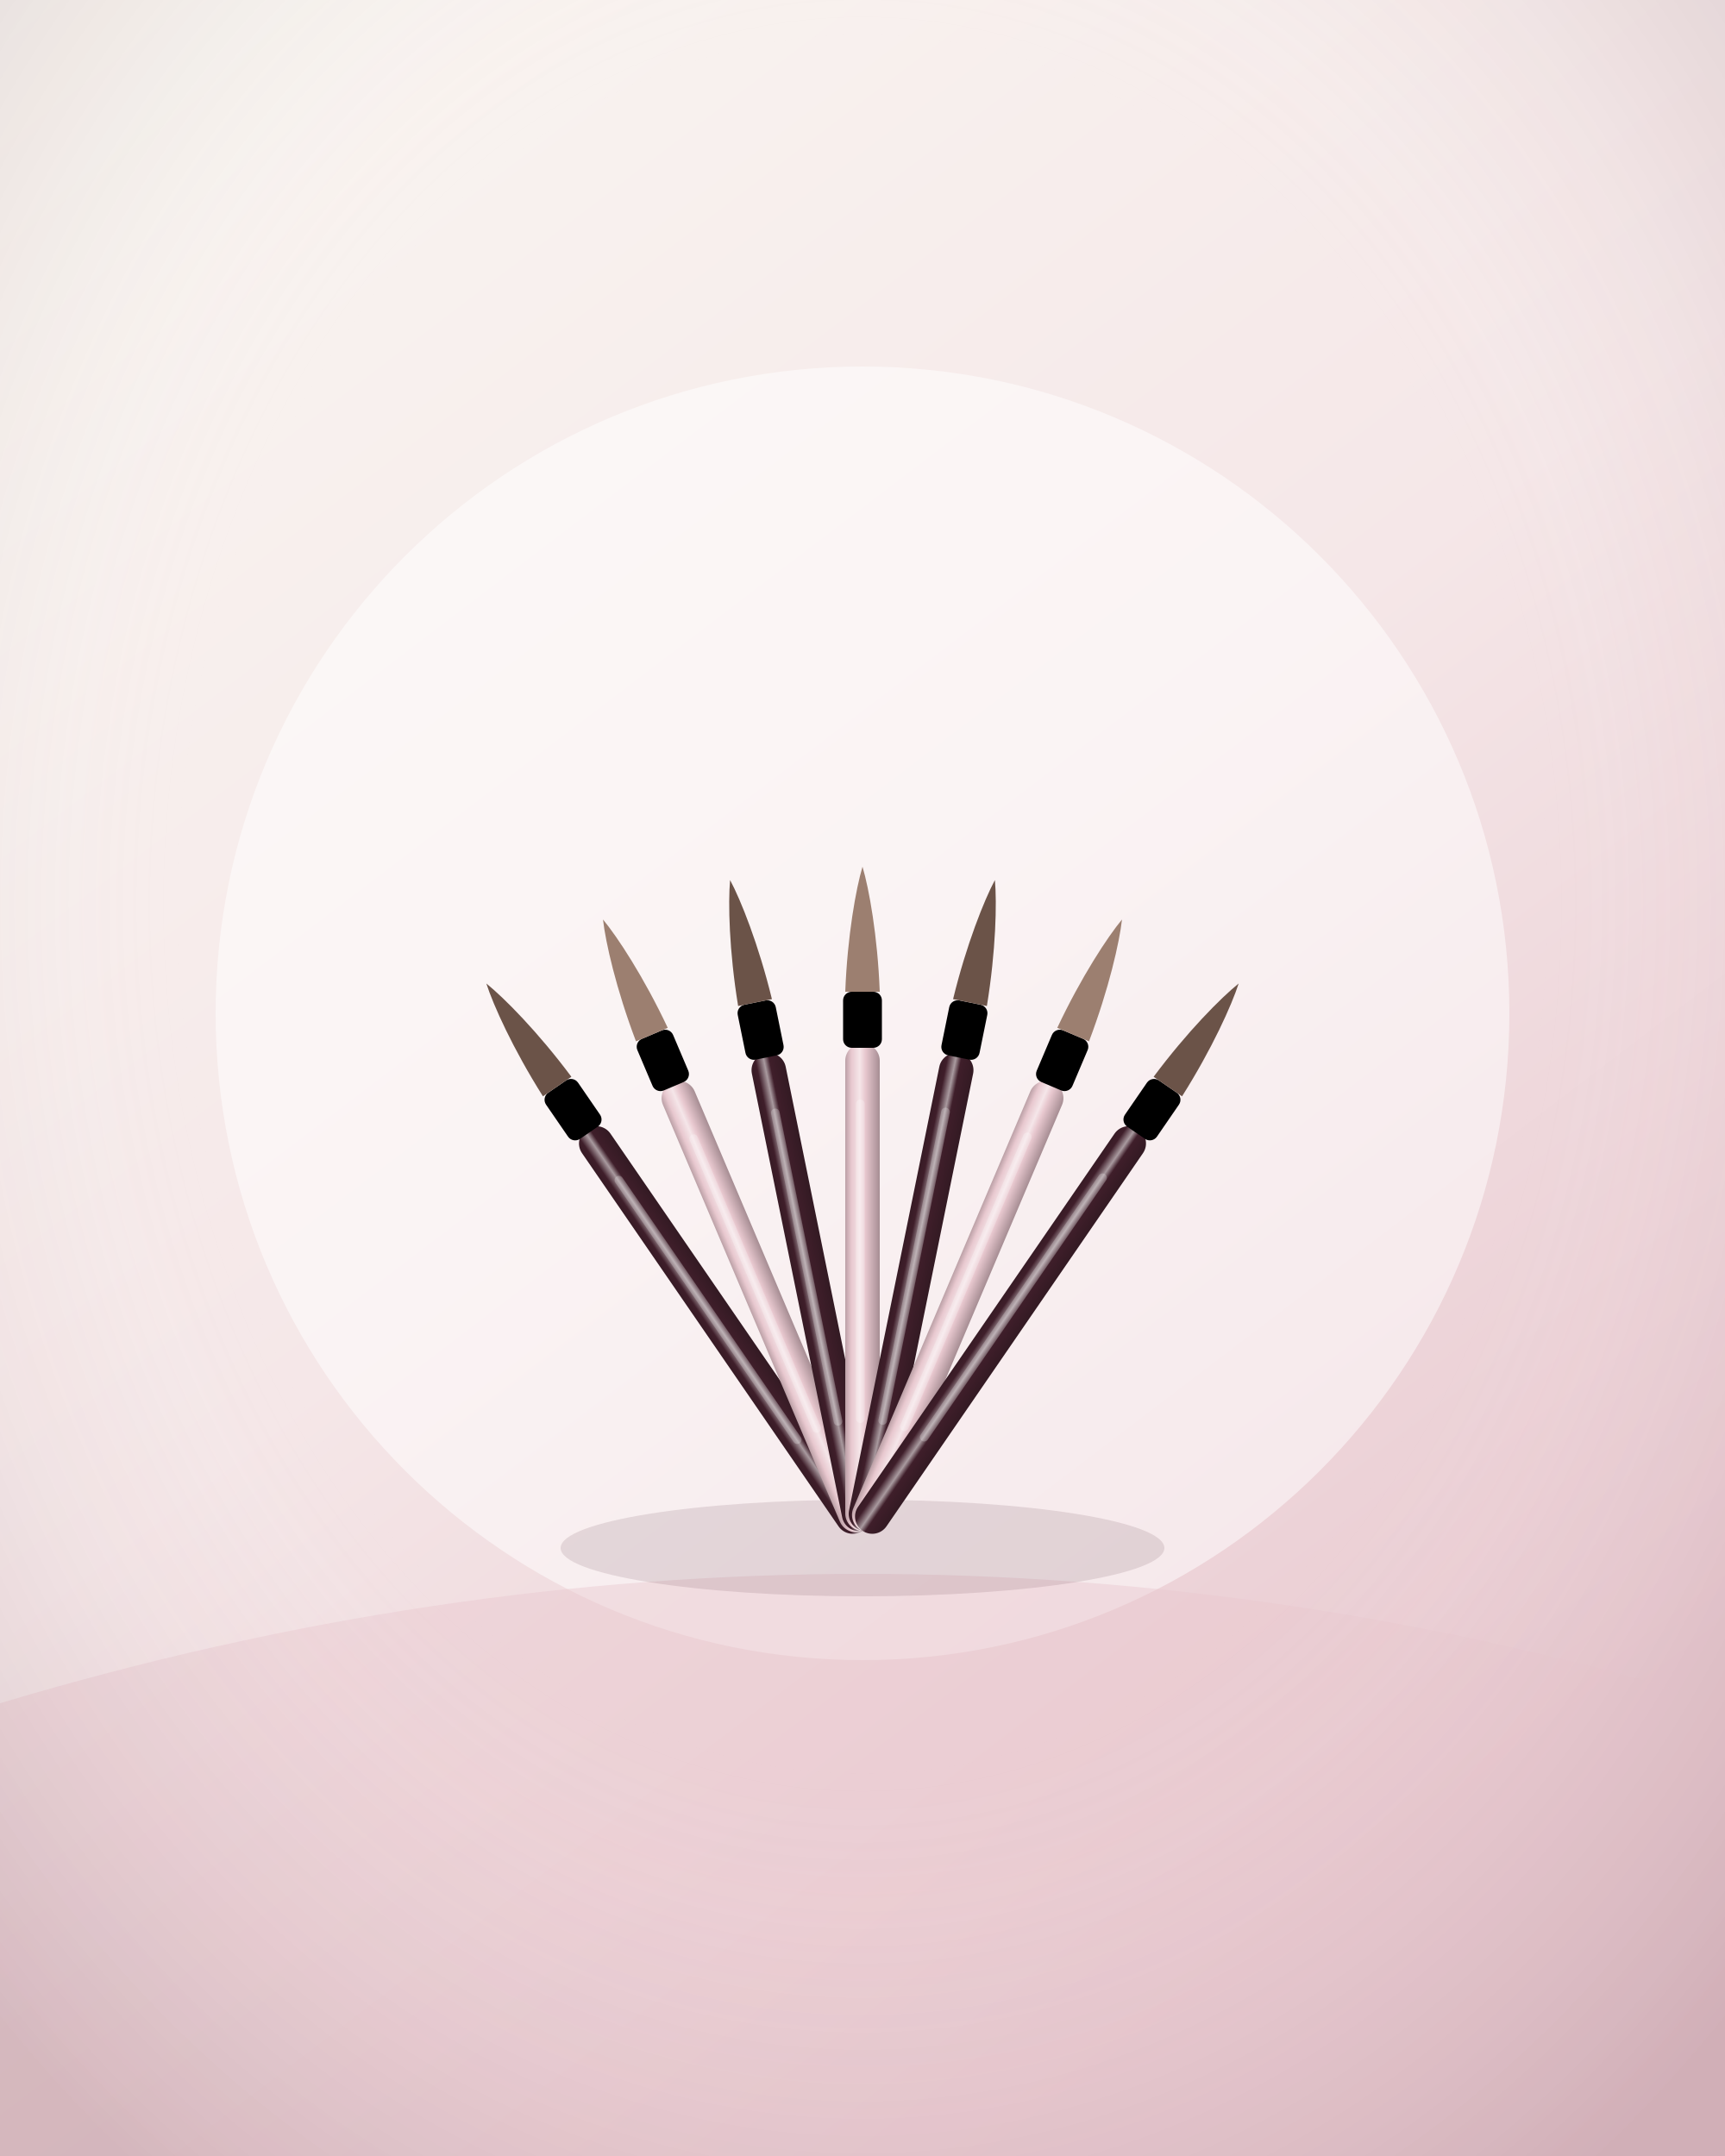
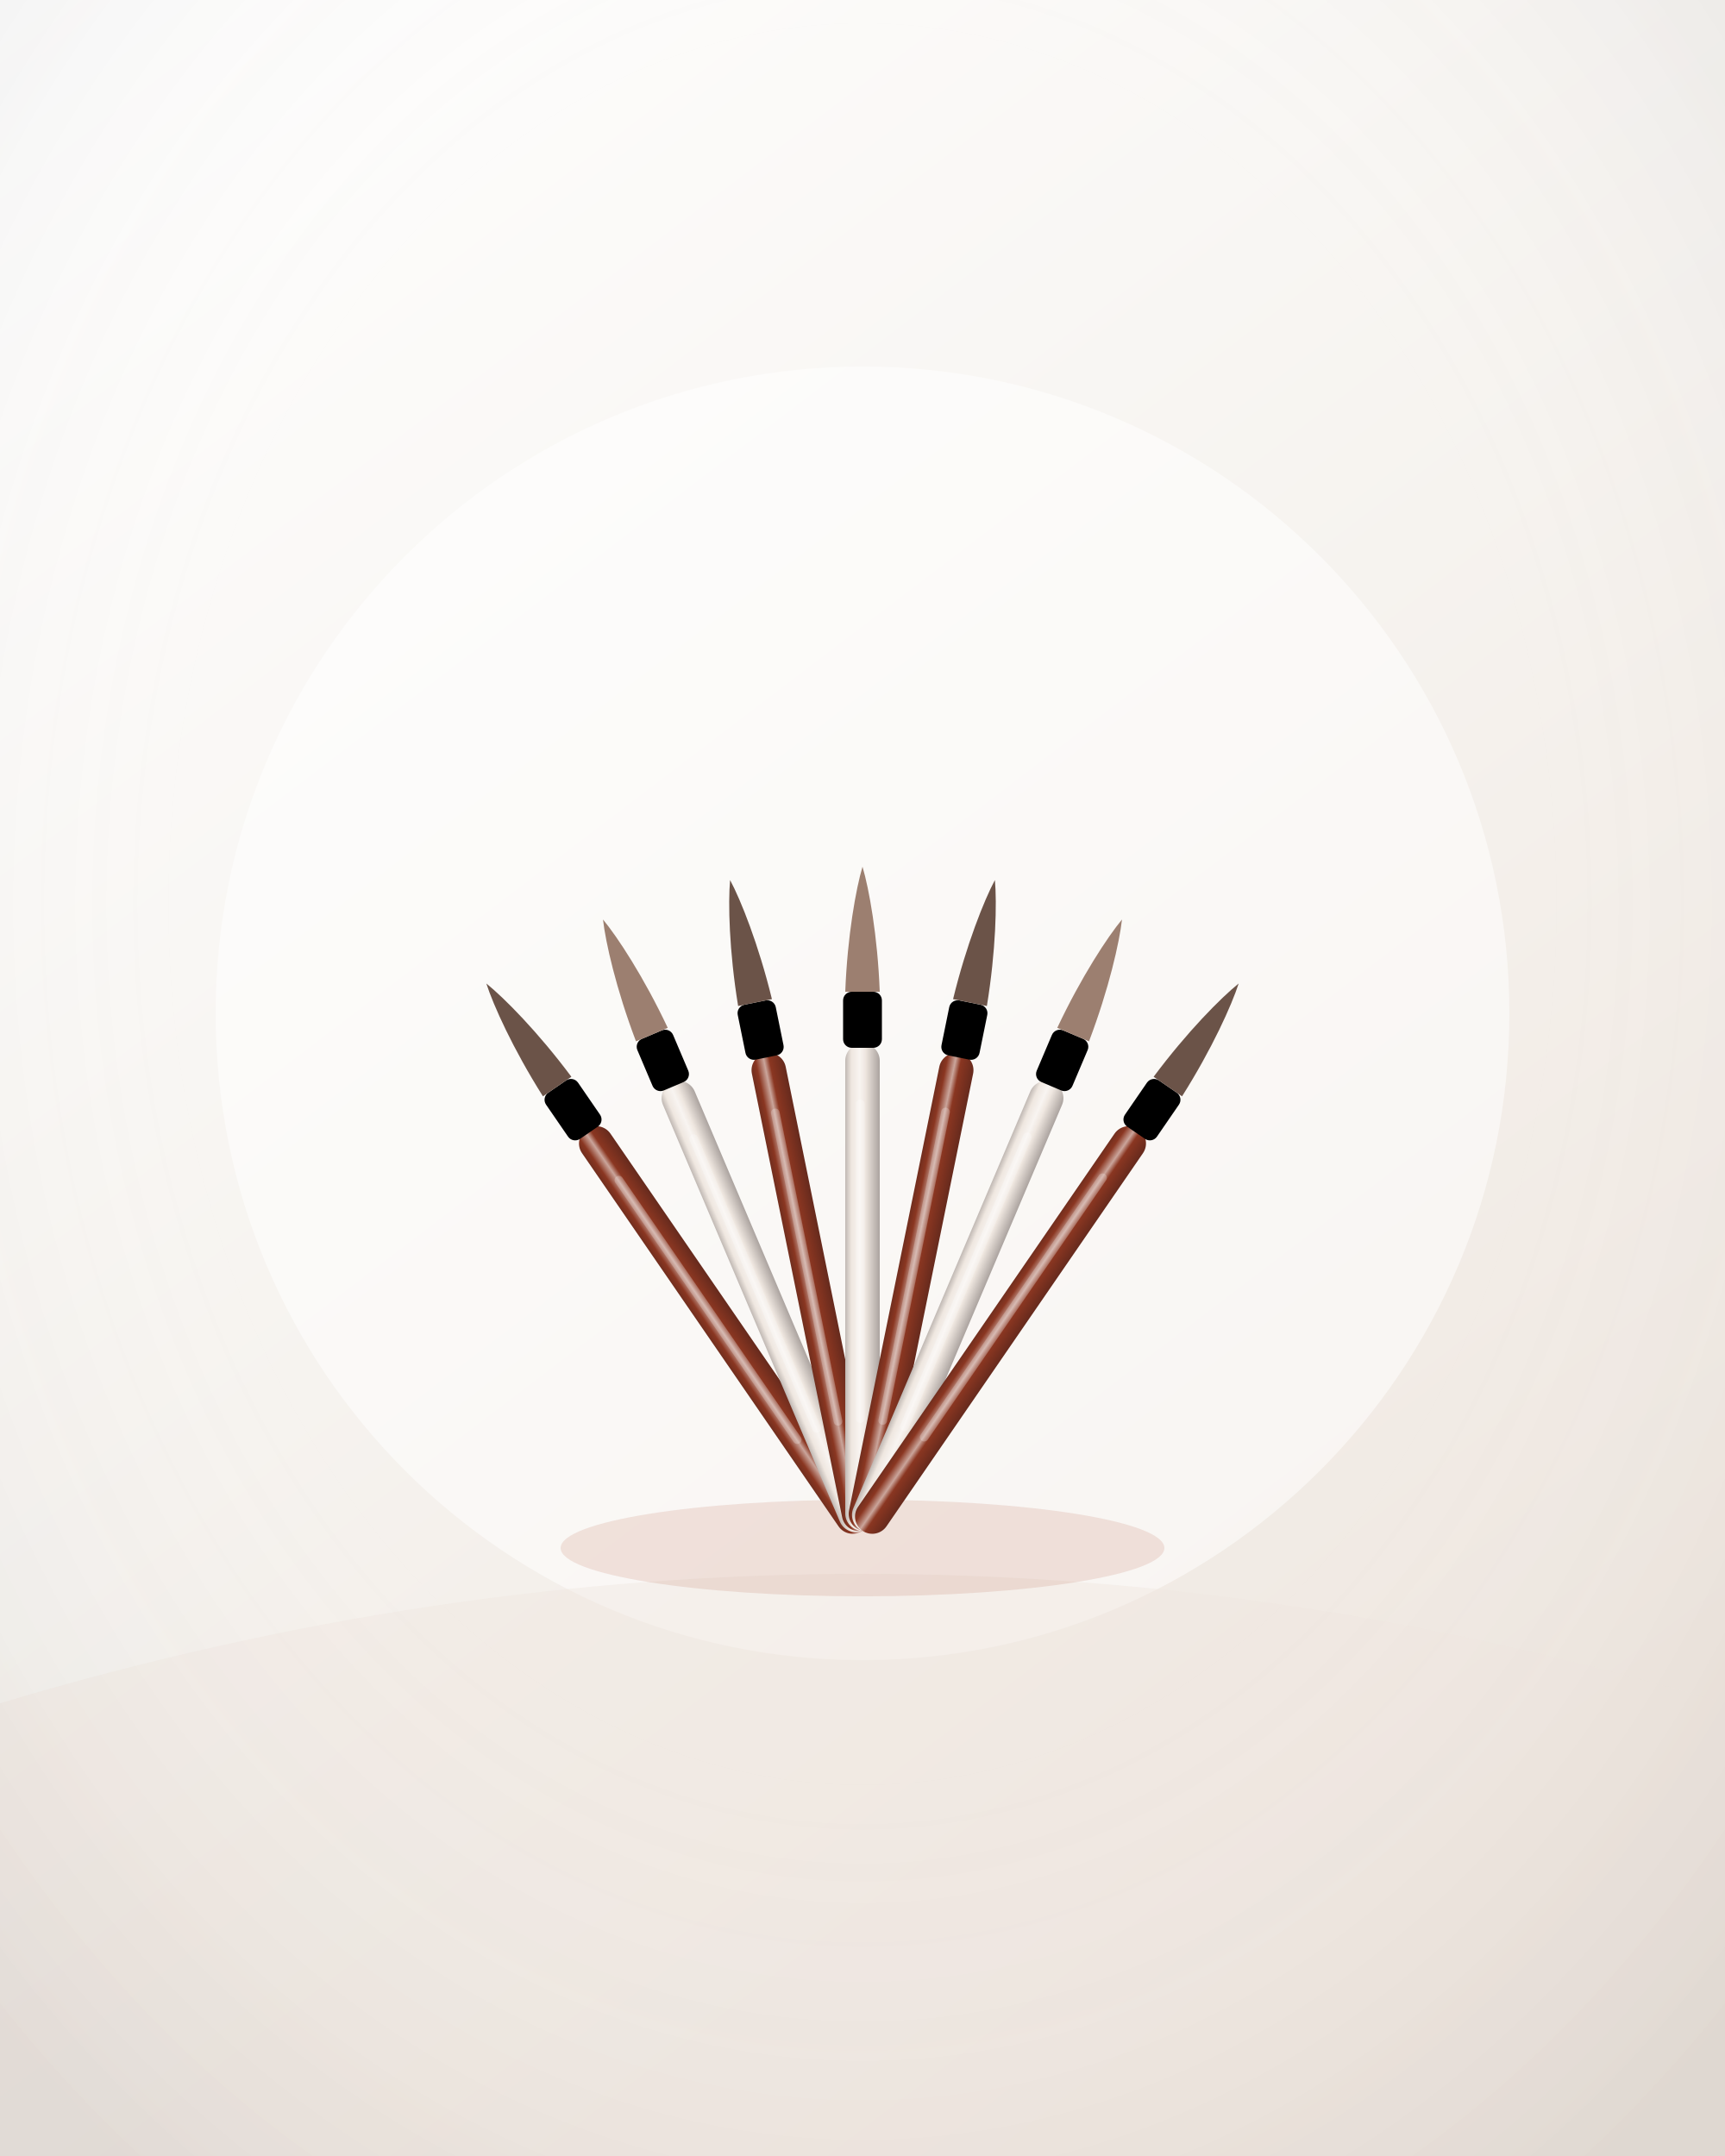
<svg xmlns="http://www.w3.org/2000/svg" viewBox="0 0 800 1000" width="800" height="1000" role="img">
  <defs>
    <linearGradient id="bg39" x1="0" y1="0" x2=".6" y2="1">
-       <stop offset="0" stop-color="#FAF7F2" />
-       <stop offset=".55" stop-color="#F5E7E8" />
-       <stop offset="1" stop-color="#E8C8CF" />
+       <stop offset="0" stop-color="#FFFFFF" />
+       <stop offset=".55" stop-color="#F6F3EF" />
+       <stop offset="1" stop-color="#EFE7E0" />
    </linearGradient>
    <radialGradient id="v40" cx=".5" cy=".42" r=".72">
      <stop offset=".55" stop-color="#fff" stop-opacity="0" />
-       <stop offset="1" stop-color="#572B3A" stop-opacity=".16" />
+       <stop offset="1" stop-color="#141110" stop-opacity=".07" />
    </radialGradient>
    <linearGradient id="g37" x1="0" y1="0" x2="1" y2="0">
-       <stop offset="0" stop-color="#371b25" />
-       <stop offset=".18" stop-color="#3F1E2A" />
-       <stop offset=".42" stop-color="#a99a9f" />
-       <stop offset=".58" stop-color="#3F1E2A" />
-       <stop offset="1" stop-color="#331a23" />
+       <stop offset="0" stop-color="#712e1e" />
+       <stop offset=".18" stop-color="#8A3621" />
+       <stop offset=".42" stop-color="#caa59b" />
+       <stop offset=".58" stop-color="#8A3621" />
+       <stop offset="1" stop-color="#662a1d" />
    </linearGradient>
    <linearGradient id="g38" x1="0" y1="0" x2="1" y2="0">
-       <stop offset="0" stop-color="#bba0a6" />
-       <stop offset=".18" stop-color="#E8C8CF" />
-       <stop offset=".42" stop-color="#f5e6e9" />
-       <stop offset=".58" stop-color="#E8C8CF" />
-       <stop offset="1" stop-color="#a68d93" />
+       <stop offset="0" stop-color="#c0b8b3" />
+       <stop offset=".18" stop-color="#EFE7E0" />
+       <stop offset=".42" stop-color="#f8f4f1" />
+       <stop offset=".58" stop-color="#EFE7E0" />
+       <stop offset="1" stop-color="#aba39f" />
    </linearGradient>
  </defs>
  <rect width="800" height="1000" fill="url(#bg39)" />
  <circle cx="400" cy="470" r="300" fill="#fff" opacity=".5" />
-   <path d="M0 1000 L0 790 Q 400 670 800 790 L800 1000 Z" fill="#E8C8CF" opacity=".45" />
+   <path d="M0 1000 L0 790 Q 400 670 800 790 L800 1000 Z" fill="#EFE7E0" opacity=".45" />
  <g transform="translate(400,520) rotate(0) scale(1)">
-     <ellipse cx="0" cy="198" rx="140" ry="22.4" fill="#572B3A" opacity=".13" />
+     <ellipse cx="0" cy="198" rx="140" ry="22.4" fill="#A8432A" opacity=".13" />
    <g transform="translate(0,10)">
      <g transform="translate(0,180) rotate(-34.5) translate(0,-180)">
        <rect x="-8" y="-46" width="16" height="226" rx="8" fill="url(#g37)" />
-         <rect x="-9" y="-70" width="18" height="26" rx="4" fill="#f087NaN" />
+         <rect x="-9" y="-70" width="18" height="26" rx="4" fill="#f59bNaN" />
        <path d="M-8 -70 C-7 -96 -3 -118 0 -128 C3 -118 7 -96 8 -70 Z" fill="#6B5348" />
        <rect x="-3" y="-20" width="4" height="150" rx="2" fill="#fff" opacity=".24" />
      </g>
      <g transform="translate(0,180) rotate(-23) translate(0,-180)">
        <rect x="-8" y="-46" width="16" height="226" rx="8" fill="url(#g38)" />
-         <rect x="-9" y="-70" width="18" height="26" rx="4" fill="#f087NaN" />
+         <rect x="-9" y="-70" width="18" height="26" rx="4" fill="#f59bNaN" />
        <path d="M-8 -70 C-7 -96 -3 -118 0 -128 C3 -118 7 -96 8 -70 Z" fill="#9C7F70" />
        <rect x="-3" y="-20" width="4" height="150" rx="2" fill="#fff" opacity=".24" />
      </g>
      <g transform="translate(0,180) rotate(-11.5) translate(0,-180)">
        <rect x="-8" y="-46" width="16" height="226" rx="8" fill="url(#g37)" />
-         <rect x="-9" y="-70" width="18" height="26" rx="4" fill="#f087NaN" />
+         <rect x="-9" y="-70" width="18" height="26" rx="4" fill="#f59bNaN" />
        <path d="M-8 -70 C-7 -96 -3 -118 0 -128 C3 -118 7 -96 8 -70 Z" fill="#6B5348" />
        <rect x="-3" y="-20" width="4" height="150" rx="2" fill="#fff" opacity=".24" />
      </g>
      <g transform="translate(0,180) rotate(0) translate(0,-180)">
        <rect x="-8" y="-46" width="16" height="226" rx="8" fill="url(#g38)" />
-         <rect x="-9" y="-70" width="18" height="26" rx="4" fill="#f087NaN" />
+         <rect x="-9" y="-70" width="18" height="26" rx="4" fill="#f59bNaN" />
        <path d="M-8 -70 C-7 -96 -3 -118 0 -128 C3 -118 7 -96 8 -70 Z" fill="#9C7F70" />
        <rect x="-3" y="-20" width="4" height="150" rx="2" fill="#fff" opacity=".24" />
      </g>
      <g transform="translate(0,180) rotate(11.5) translate(0,-180)">
        <rect x="-8" y="-46" width="16" height="226" rx="8" fill="url(#g37)" />
-         <rect x="-9" y="-70" width="18" height="26" rx="4" fill="#f087NaN" />
+         <rect x="-9" y="-70" width="18" height="26" rx="4" fill="#f59bNaN" />
        <path d="M-8 -70 C-7 -96 -3 -118 0 -128 C3 -118 7 -96 8 -70 Z" fill="#6B5348" />
        <rect x="-3" y="-20" width="4" height="150" rx="2" fill="#fff" opacity=".24" />
      </g>
      <g transform="translate(0,180) rotate(23) translate(0,-180)">
        <rect x="-8" y="-46" width="16" height="226" rx="8" fill="url(#g38)" />
-         <rect x="-9" y="-70" width="18" height="26" rx="4" fill="#f087NaN" />
+         <rect x="-9" y="-70" width="18" height="26" rx="4" fill="#f59bNaN" />
        <path d="M-8 -70 C-7 -96 -3 -118 0 -128 C3 -118 7 -96 8 -70 Z" fill="#9C7F70" />
        <rect x="-3" y="-20" width="4" height="150" rx="2" fill="#fff" opacity=".24" />
      </g>
      <g transform="translate(0,180) rotate(34.5) translate(0,-180)">
        <rect x="-8" y="-46" width="16" height="226" rx="8" fill="url(#g37)" />
-         <rect x="-9" y="-70" width="18" height="26" rx="4" fill="#f087NaN" />
+         <rect x="-9" y="-70" width="18" height="26" rx="4" fill="#f59bNaN" />
        <path d="M-8 -70 C-7 -96 -3 -118 0 -128 C3 -118 7 -96 8 -70 Z" fill="#6B5348" />
        <rect x="-3" y="-20" width="4" height="150" rx="2" fill="#fff" opacity=".24" />
      </g>
    </g>
  </g>
  <rect width="800" height="1000" fill="url(#v40)" />
</svg>
